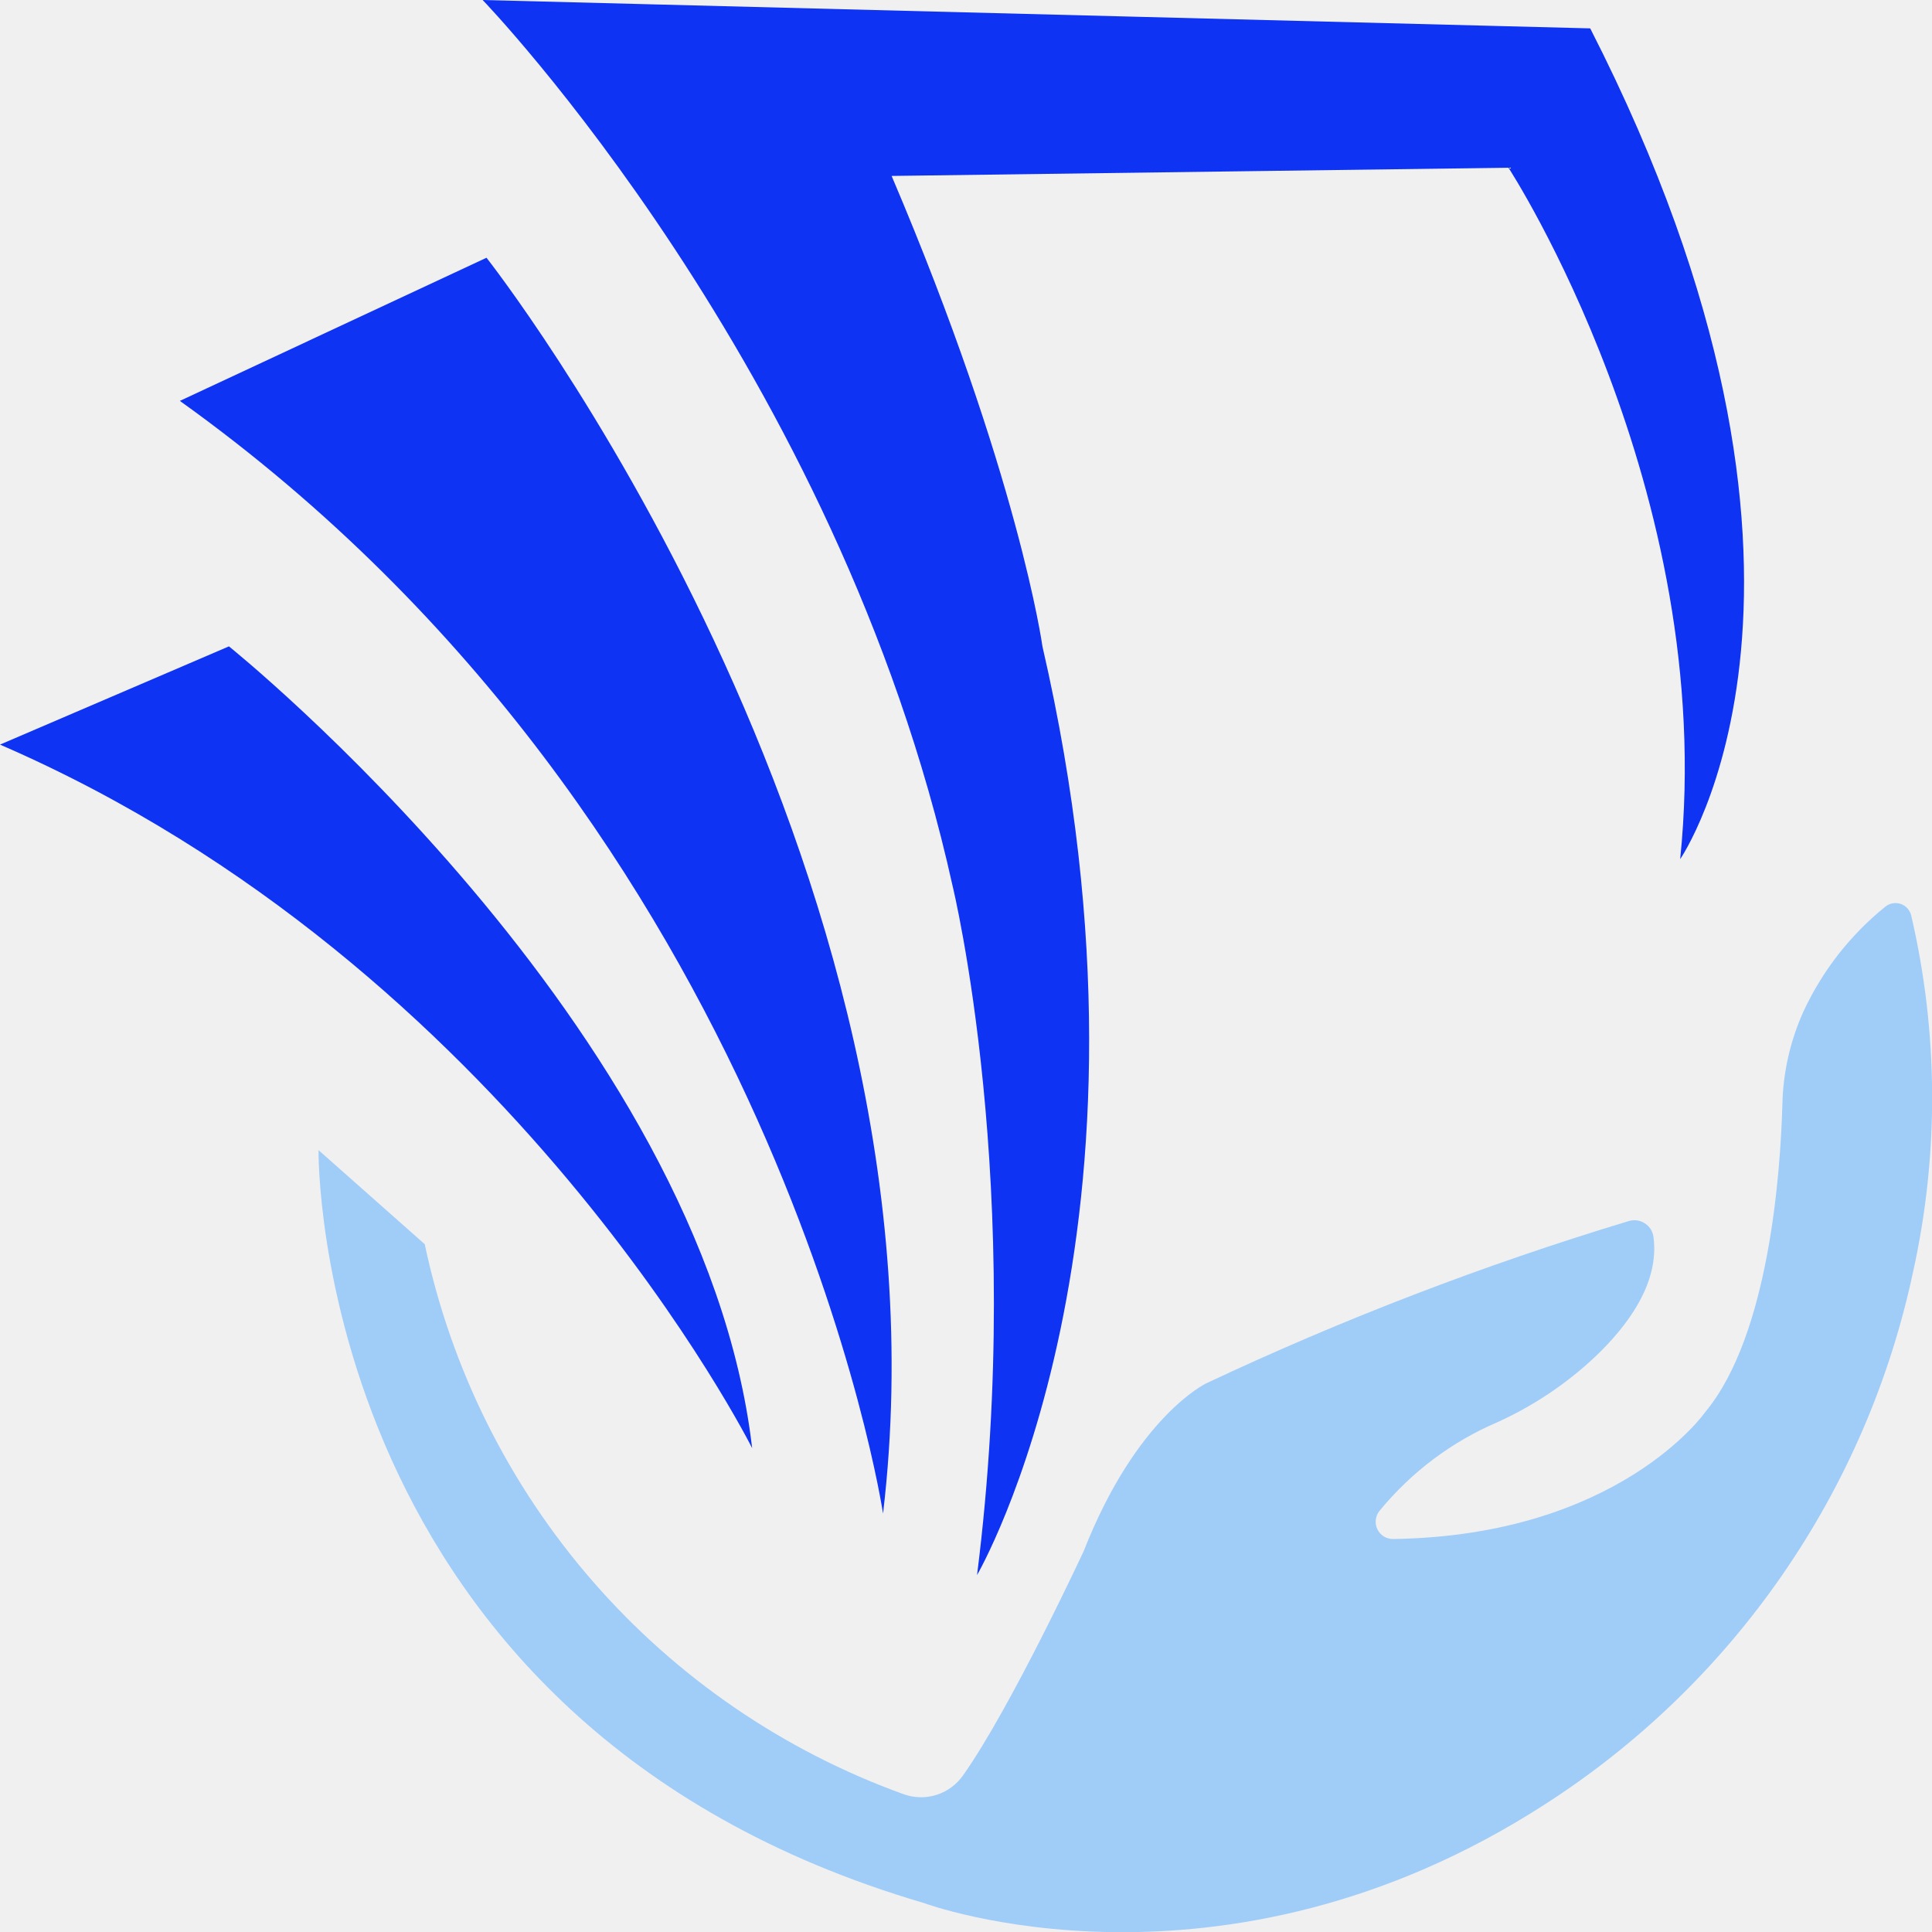
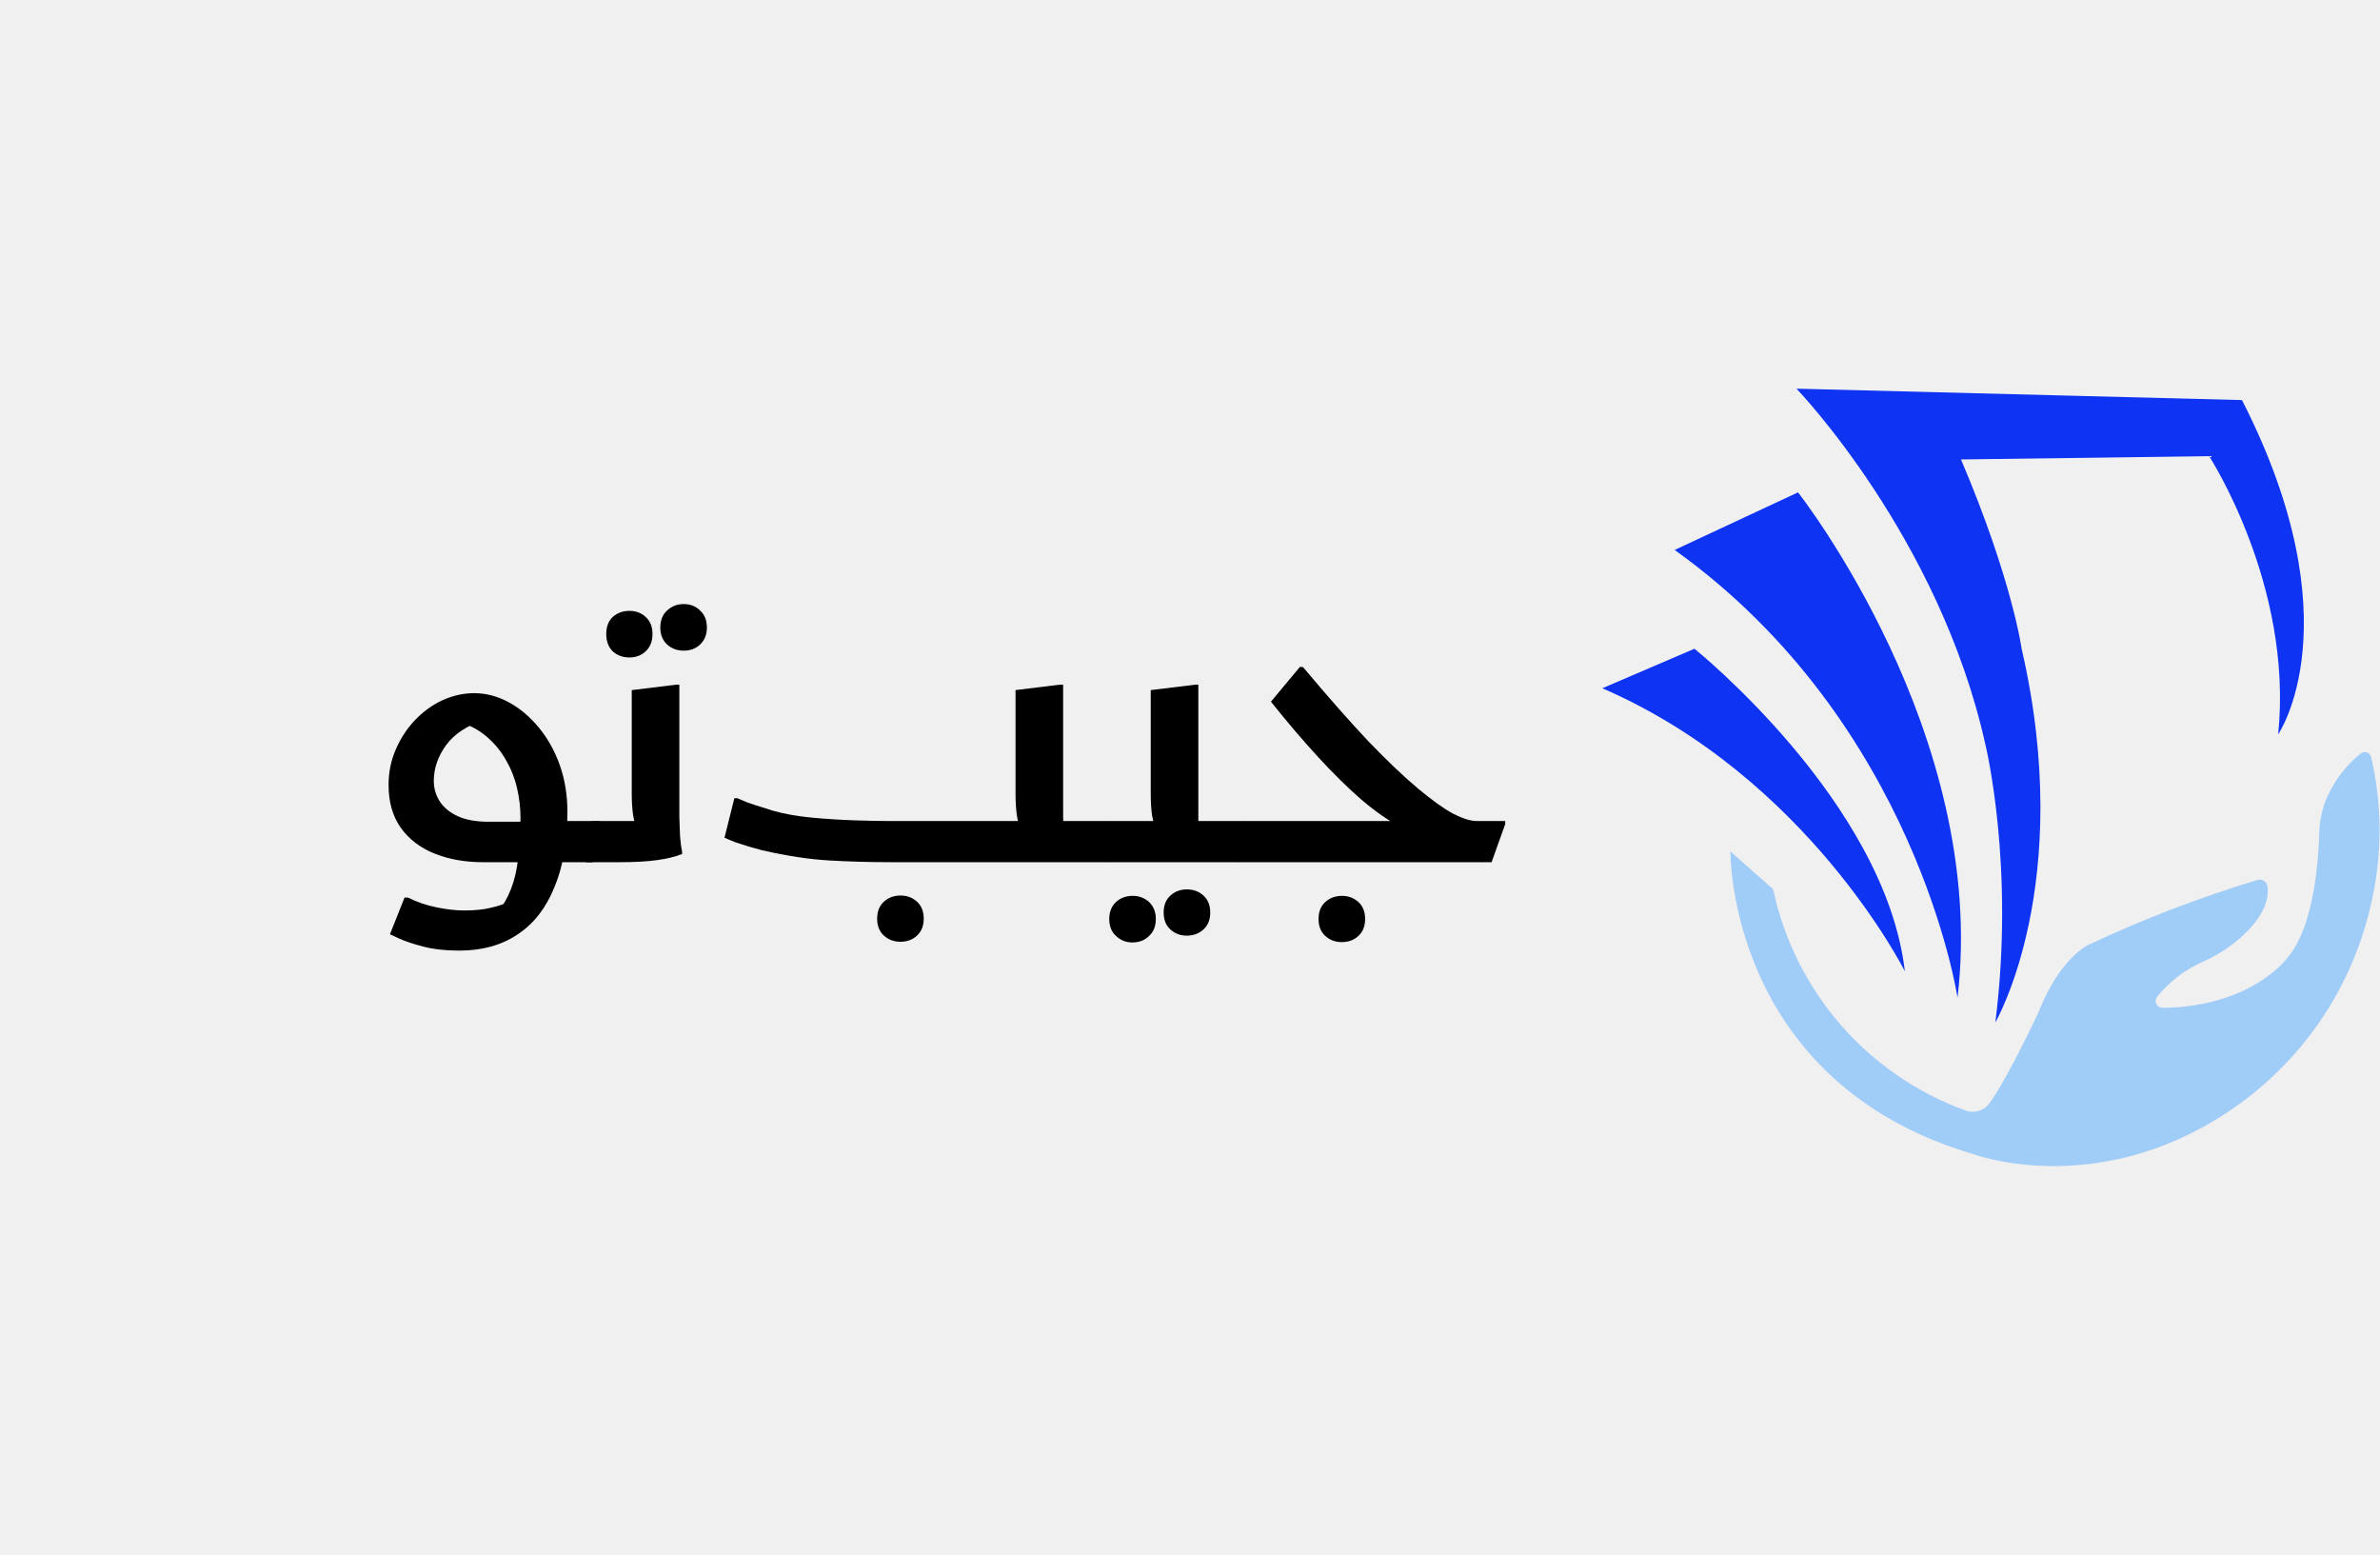
- <svg xmlns="http://www.w3.org/2000/svg" width="32" height="32" viewBox="0 0 32 32" fill="none">
-   <g clip-path="url(#clip0_406_2338)">
-     <path d="M5.276 19.05C5.276 19.05 5.146 28.536 15.302 31.52C15.302 31.52 20.225 33.352 25.597 29.88C27.143 28.886 28.478 27.595 29.523 26.082C30.569 24.569 31.304 22.863 31.687 21.064C32.117 19.12 32.107 17.104 31.656 15.165C31.646 15.121 31.624 15.08 31.594 15.046C31.563 15.012 31.525 14.987 31.482 14.972C31.439 14.958 31.393 14.954 31.348 14.962C31.303 14.97 31.261 14.989 31.226 15.018C30.645 15.487 30.18 16.084 29.867 16.762C29.651 17.244 29.533 17.765 29.522 18.294C29.491 19.384 29.309 22.109 28.243 23.39C28.243 23.39 26.817 25.434 23.077 25.491C23.023 25.492 22.969 25.478 22.923 25.45C22.877 25.422 22.839 25.381 22.815 25.332C22.791 25.284 22.781 25.229 22.787 25.175C22.792 25.121 22.813 25.07 22.847 25.027C23.372 24.385 24.044 23.879 24.807 23.554C25.394 23.287 25.934 22.927 26.406 22.486C26.965 21.958 27.488 21.248 27.387 20.49C27.381 20.443 27.365 20.398 27.34 20.358C27.314 20.319 27.28 20.285 27.24 20.26C27.201 20.235 27.156 20.219 27.109 20.213C27.062 20.208 27.015 20.212 26.97 20.227C24.578 20.95 22.241 21.848 19.98 22.912C19.98 22.912 18.829 23.454 17.95 25.69C17.95 25.69 16.749 28.277 15.95 29.408C15.842 29.56 15.688 29.673 15.511 29.729C15.334 29.785 15.143 29.781 14.968 29.718C12.98 29.001 11.208 27.788 9.82 26.194C8.431 24.599 7.473 22.677 7.035 20.608L5.276 19.05Z" fill="#A0CCF8" />
-     <path d="M0 12.333L3.792 10.706C3.792 10.706 11.646 17.008 12.458 23.986C12.458 23.987 8.464 16 0 12.333Z" fill="#0E33F3" />
-     <path d="M2.979 6.64L8.058 4.269C8.058 4.269 15.911 14.23 14.626 25.069C14.626 25.072 12.933 13.76 2.979 6.64Z" fill="#0E33F3" />
-     <path d="M7.994 0C7.994 0 13.881 6.099 15.777 14.67C15.777 14.67 16.995 19.651 16.183 26.088C16.183 26.088 19.501 20.395 17.266 10.706C17.266 10.706 16.874 7.861 14.768 2.914L24.985 2.778C24.985 2.778 28.459 8.104 27.829 14.23C27.829 14.23 31.011 9.622 26.339 0.47L7.994 0Z" fill="#0E33F3" />
+ <svg xmlns="http://www.w3.org/2000/svg" width="98" height="64" viewBox="0 0 98 64" fill="none">
+   <path d="M16 32.315C16 31.792 16.098 31.307 16.294 30.859C16.49 30.402 16.751 30 17.078 29.655C17.414 29.3 17.792 29.025 18.212 28.829C18.641 28.633 19.08 28.535 19.528 28.535C20.004 28.535 20.471 28.656 20.928 28.899C21.385 29.142 21.796 29.482 22.16 29.921C22.533 30.36 22.827 30.878 23.042 31.475C23.257 32.072 23.364 32.721 23.364 33.421C23.364 34.634 23.187 35.666 22.832 36.515C22.487 37.374 21.983 38.022 21.32 38.461C20.657 38.909 19.855 39.133 18.912 39.133C18.343 39.133 17.843 39.077 17.414 38.965C16.994 38.853 16.663 38.741 16.42 38.629C16.177 38.517 16.056 38.461 16.056 38.461L16.658 36.949H16.798C17.171 37.136 17.568 37.271 17.988 37.355C18.408 37.439 18.781 37.481 19.108 37.481C19.547 37.481 19.915 37.444 20.214 37.369C20.522 37.304 20.807 37.201 21.068 37.061L20.48 37.565C20.713 37.285 20.9 36.963 21.04 36.599C21.18 36.244 21.278 35.829 21.334 35.353C21.399 34.868 21.432 34.308 21.432 33.673C21.432 33.262 21.385 32.856 21.292 32.455C21.199 32.044 21.049 31.662 20.844 31.307C20.648 30.952 20.391 30.635 20.074 30.355C19.757 30.075 19.369 29.86 18.912 29.711L19.934 29.641C19.234 29.865 18.711 30.21 18.366 30.677C18.03 31.144 17.862 31.634 17.862 32.147C17.862 32.455 17.946 32.74 18.114 33.001C18.282 33.253 18.529 33.454 18.856 33.603C19.192 33.752 19.603 33.827 20.088 33.827H21.81L22.02 33.799H24.68V35.213L24.4 35.493H19.878C19.15 35.493 18.492 35.376 17.904 35.143C17.316 34.91 16.849 34.555 16.504 34.079C16.168 33.603 16 33.015 16 32.315Z" fill="black" />
+   <path d="M24.123 35.493V34.079L24.403 33.799H26.923L26.251 34.135C26.177 34.014 26.116 33.822 26.069 33.561C26.032 33.3 26.013 32.996 26.013 32.651V28.409L27.847 28.185H27.973V32.973C27.973 33.16 27.973 33.384 27.973 33.645C27.983 33.906 27.992 34.163 28.001 34.415C28.02 34.667 28.048 34.877 28.085 35.045V35.157C27.805 35.269 27.46 35.353 27.049 35.409C26.639 35.465 26.139 35.493 25.551 35.493H24.123ZM28.155 26.785C27.884 26.785 27.656 26.701 27.469 26.533C27.282 26.356 27.189 26.122 27.189 25.833C27.189 25.534 27.282 25.301 27.469 25.133C27.656 24.956 27.884 24.867 28.155 24.867C28.426 24.867 28.65 24.956 28.827 25.133C29.014 25.301 29.107 25.534 29.107 25.833C29.107 26.122 29.014 26.356 28.827 26.533C28.65 26.701 28.426 26.785 28.155 26.785ZM25.915 27.065C25.645 27.065 25.416 26.981 25.229 26.813C25.052 26.636 24.963 26.398 24.963 26.099C24.963 25.8 25.052 25.567 25.229 25.399C25.416 25.231 25.645 25.147 25.915 25.147C26.186 25.147 26.41 25.231 26.587 25.399C26.774 25.567 26.867 25.8 26.867 26.099C26.867 26.398 26.774 26.636 26.587 26.813C26.41 26.981 26.186 27.065 25.915 27.065Z" fill="black" />
+   <path d="M39.996 35.493V33.799H45.764V35.213L45.484 35.493H39.996ZM30.238 32.861H30.364C30.467 32.908 30.612 32.968 30.798 33.043C30.985 33.108 31.172 33.169 31.358 33.225C31.545 33.281 31.69 33.328 31.792 33.365C32.287 33.505 32.833 33.603 33.43 33.659C34.037 33.715 34.625 33.752 35.194 33.771C35.773 33.79 36.263 33.799 36.664 33.799H42.726L42.054 34.135C41.97 34.014 41.91 33.827 41.872 33.575C41.835 33.314 41.816 33.01 41.816 32.665V28.409L43.636 28.185H43.776V32.973C43.776 33.16 43.776 33.384 43.776 33.645C43.786 33.906 43.795 34.163 43.804 34.415C43.823 34.667 43.851 34.877 43.888 35.045L43.86 35.157C43.58 35.269 43.212 35.353 42.754 35.409C42.306 35.465 41.788 35.493 41.2 35.493H36.664C35.824 35.493 34.989 35.47 34.158 35.423C33.328 35.376 32.404 35.236 31.386 35.003C31.209 34.956 31.022 34.905 30.826 34.849C30.63 34.784 30.444 34.723 30.266 34.667C30.098 34.602 29.954 34.541 29.832 34.485L30.238 32.861ZM36.118 37.817C36.118 37.518 36.212 37.285 36.398 37.117C36.585 36.949 36.814 36.865 37.084 36.865C37.346 36.865 37.57 36.949 37.756 37.117C37.943 37.285 38.036 37.518 38.036 37.817C38.036 38.116 37.943 38.349 37.756 38.517C37.579 38.685 37.35 38.769 37.07 38.769C36.809 38.769 36.585 38.685 36.398 38.517C36.212 38.349 36.118 38.116 36.118 37.817Z" fill="black" />
+   <path d="M45.759 33.799H48.293L47.621 34.135C47.546 34.014 47.485 33.827 47.439 33.575C47.401 33.314 47.383 33.01 47.383 32.665V28.409L49.217 28.185H49.343V34.597L48.545 33.799H51.261V35.213L50.981 35.493H45.479V34.079L45.759 33.799ZM47.915 37.565C47.915 37.266 48.008 37.033 48.195 36.865C48.381 36.697 48.605 36.613 48.867 36.613C49.137 36.613 49.366 36.697 49.553 36.865C49.739 37.033 49.833 37.266 49.833 37.565C49.833 37.864 49.739 38.097 49.553 38.265C49.366 38.433 49.137 38.517 48.867 38.517C48.605 38.517 48.381 38.433 48.195 38.265C48.008 38.097 47.915 37.864 47.915 37.565ZM45.675 37.831C45.675 37.542 45.768 37.308 45.955 37.131C46.141 36.963 46.37 36.879 46.641 36.879C46.902 36.879 47.126 36.963 47.313 37.131C47.499 37.308 47.593 37.542 47.593 37.831C47.593 38.13 47.499 38.363 47.313 38.531C47.135 38.708 46.907 38.797 46.627 38.797C46.365 38.797 46.141 38.708 45.955 38.531C45.768 38.363 45.675 38.13 45.675 37.831Z" fill="black" />
+   <path d="M50.975 35.493V34.079L51.255 33.799H58.101L57.639 34.023C57.153 33.771 56.626 33.402 56.057 32.917C55.487 32.422 54.89 31.834 54.265 31.153C53.639 30.472 52.995 29.716 52.333 28.885L53.523 27.457H53.649C54.675 28.68 55.576 29.702 56.351 30.523C57.135 31.335 57.811 31.979 58.381 32.455C58.95 32.931 59.431 33.276 59.823 33.491C60.224 33.696 60.551 33.799 60.803 33.799H61.979V33.925L61.419 35.493H50.975ZM54.293 37.831C54.293 37.532 54.386 37.299 54.573 37.131C54.759 36.963 54.988 36.879 55.259 36.879C55.52 36.879 55.744 36.963 55.931 37.131C56.117 37.299 56.211 37.532 56.211 37.831C56.211 38.13 56.117 38.363 55.931 38.531C55.753 38.699 55.525 38.783 55.245 38.783C54.983 38.783 54.759 38.699 54.573 38.531C54.386 38.363 54.293 38.13 54.293 37.831Z" fill="black" />
+   <g clip-path="url(#clip0_406_2655)">
+     <path d="M71.254 35.05C71.254 35.05 71.125 44.536 81.281 47.52C81.281 47.52 86.203 49.352 91.575 45.88C93.122 44.886 94.457 43.595 95.502 42.082C96.547 40.569 97.282 38.863 97.665 37.064C98.096 35.12 98.086 33.104 97.635 31.165C97.624 31.121 97.603 31.08 97.572 31.046C97.542 31.012 97.503 30.987 97.46 30.973C97.417 30.958 97.371 30.954 97.327 30.962C97.282 30.97 97.24 30.989 97.205 31.018C96.624 31.487 96.159 32.084 95.846 32.762C95.629 33.244 95.512 33.766 95.5 34.294C95.47 35.384 95.288 38.109 94.221 39.39C94.221 39.39 92.795 41.434 89.055 41.491C89.001 41.492 88.948 41.478 88.901 41.45C88.855 41.422 88.818 41.381 88.793 41.332C88.769 41.284 88.76 41.229 88.765 41.175C88.771 41.121 88.792 41.07 88.825 41.027C89.35 40.385 90.023 39.879 90.785 39.554C91.373 39.288 91.913 38.927 92.384 38.486C92.944 37.958 93.467 37.248 93.366 36.49C93.36 36.443 93.344 36.398 93.318 36.358C93.293 36.319 93.259 36.285 93.219 36.26C93.179 36.235 93.134 36.219 93.088 36.214C93.041 36.208 92.993 36.212 92.949 36.227C90.556 36.95 88.22 37.848 85.959 38.912C85.959 38.912 84.808 39.454 83.928 41.69C83.928 41.69 82.728 44.277 81.928 45.408C81.821 45.56 81.667 45.673 81.49 45.729C81.312 45.785 81.121 45.782 80.946 45.718C78.959 45.001 77.186 43.788 75.798 42.194C74.41 40.599 73.451 38.677 73.013 36.608L71.254 35.05Z" fill="#A0CCF8" />
+     <path d="M65.978 28.333L69.771 26.706C69.771 26.706 77.624 33.008 78.436 39.986C78.436 39.987 74.443 32 65.978 28.333Z" fill="#0E33F3" />
+     <path d="M68.957 22.64L74.036 20.269C74.036 20.269 81.89 30.23 80.604 41.069C80.604 41.072 78.911 29.76 68.957 22.64Z" fill="#0E33F3" />
+     <path d="M73.973 16C73.973 16 79.859 22.099 81.756 30.67C81.756 30.67 82.974 35.651 82.162 42.088C82.162 42.088 85.479 36.395 83.244 26.706C83.244 26.706 82.852 23.861 80.747 18.914L90.963 18.778C90.963 18.778 94.437 24.104 93.807 30.23C93.807 30.23 96.989 25.622 92.317 16.47L73.973 16Z" fill="#0E33F3" />
  </g>
  <defs>
-     <clipPath id="clip0_406_2338">
-       <rect width="32" height="32" fill="white" />
+     <clipPath id="clip0_406_2655">
+       <rect width="32" height="32" fill="white" transform="translate(65.9785 16)" />
    </clipPath>
  </defs>
</svg>
